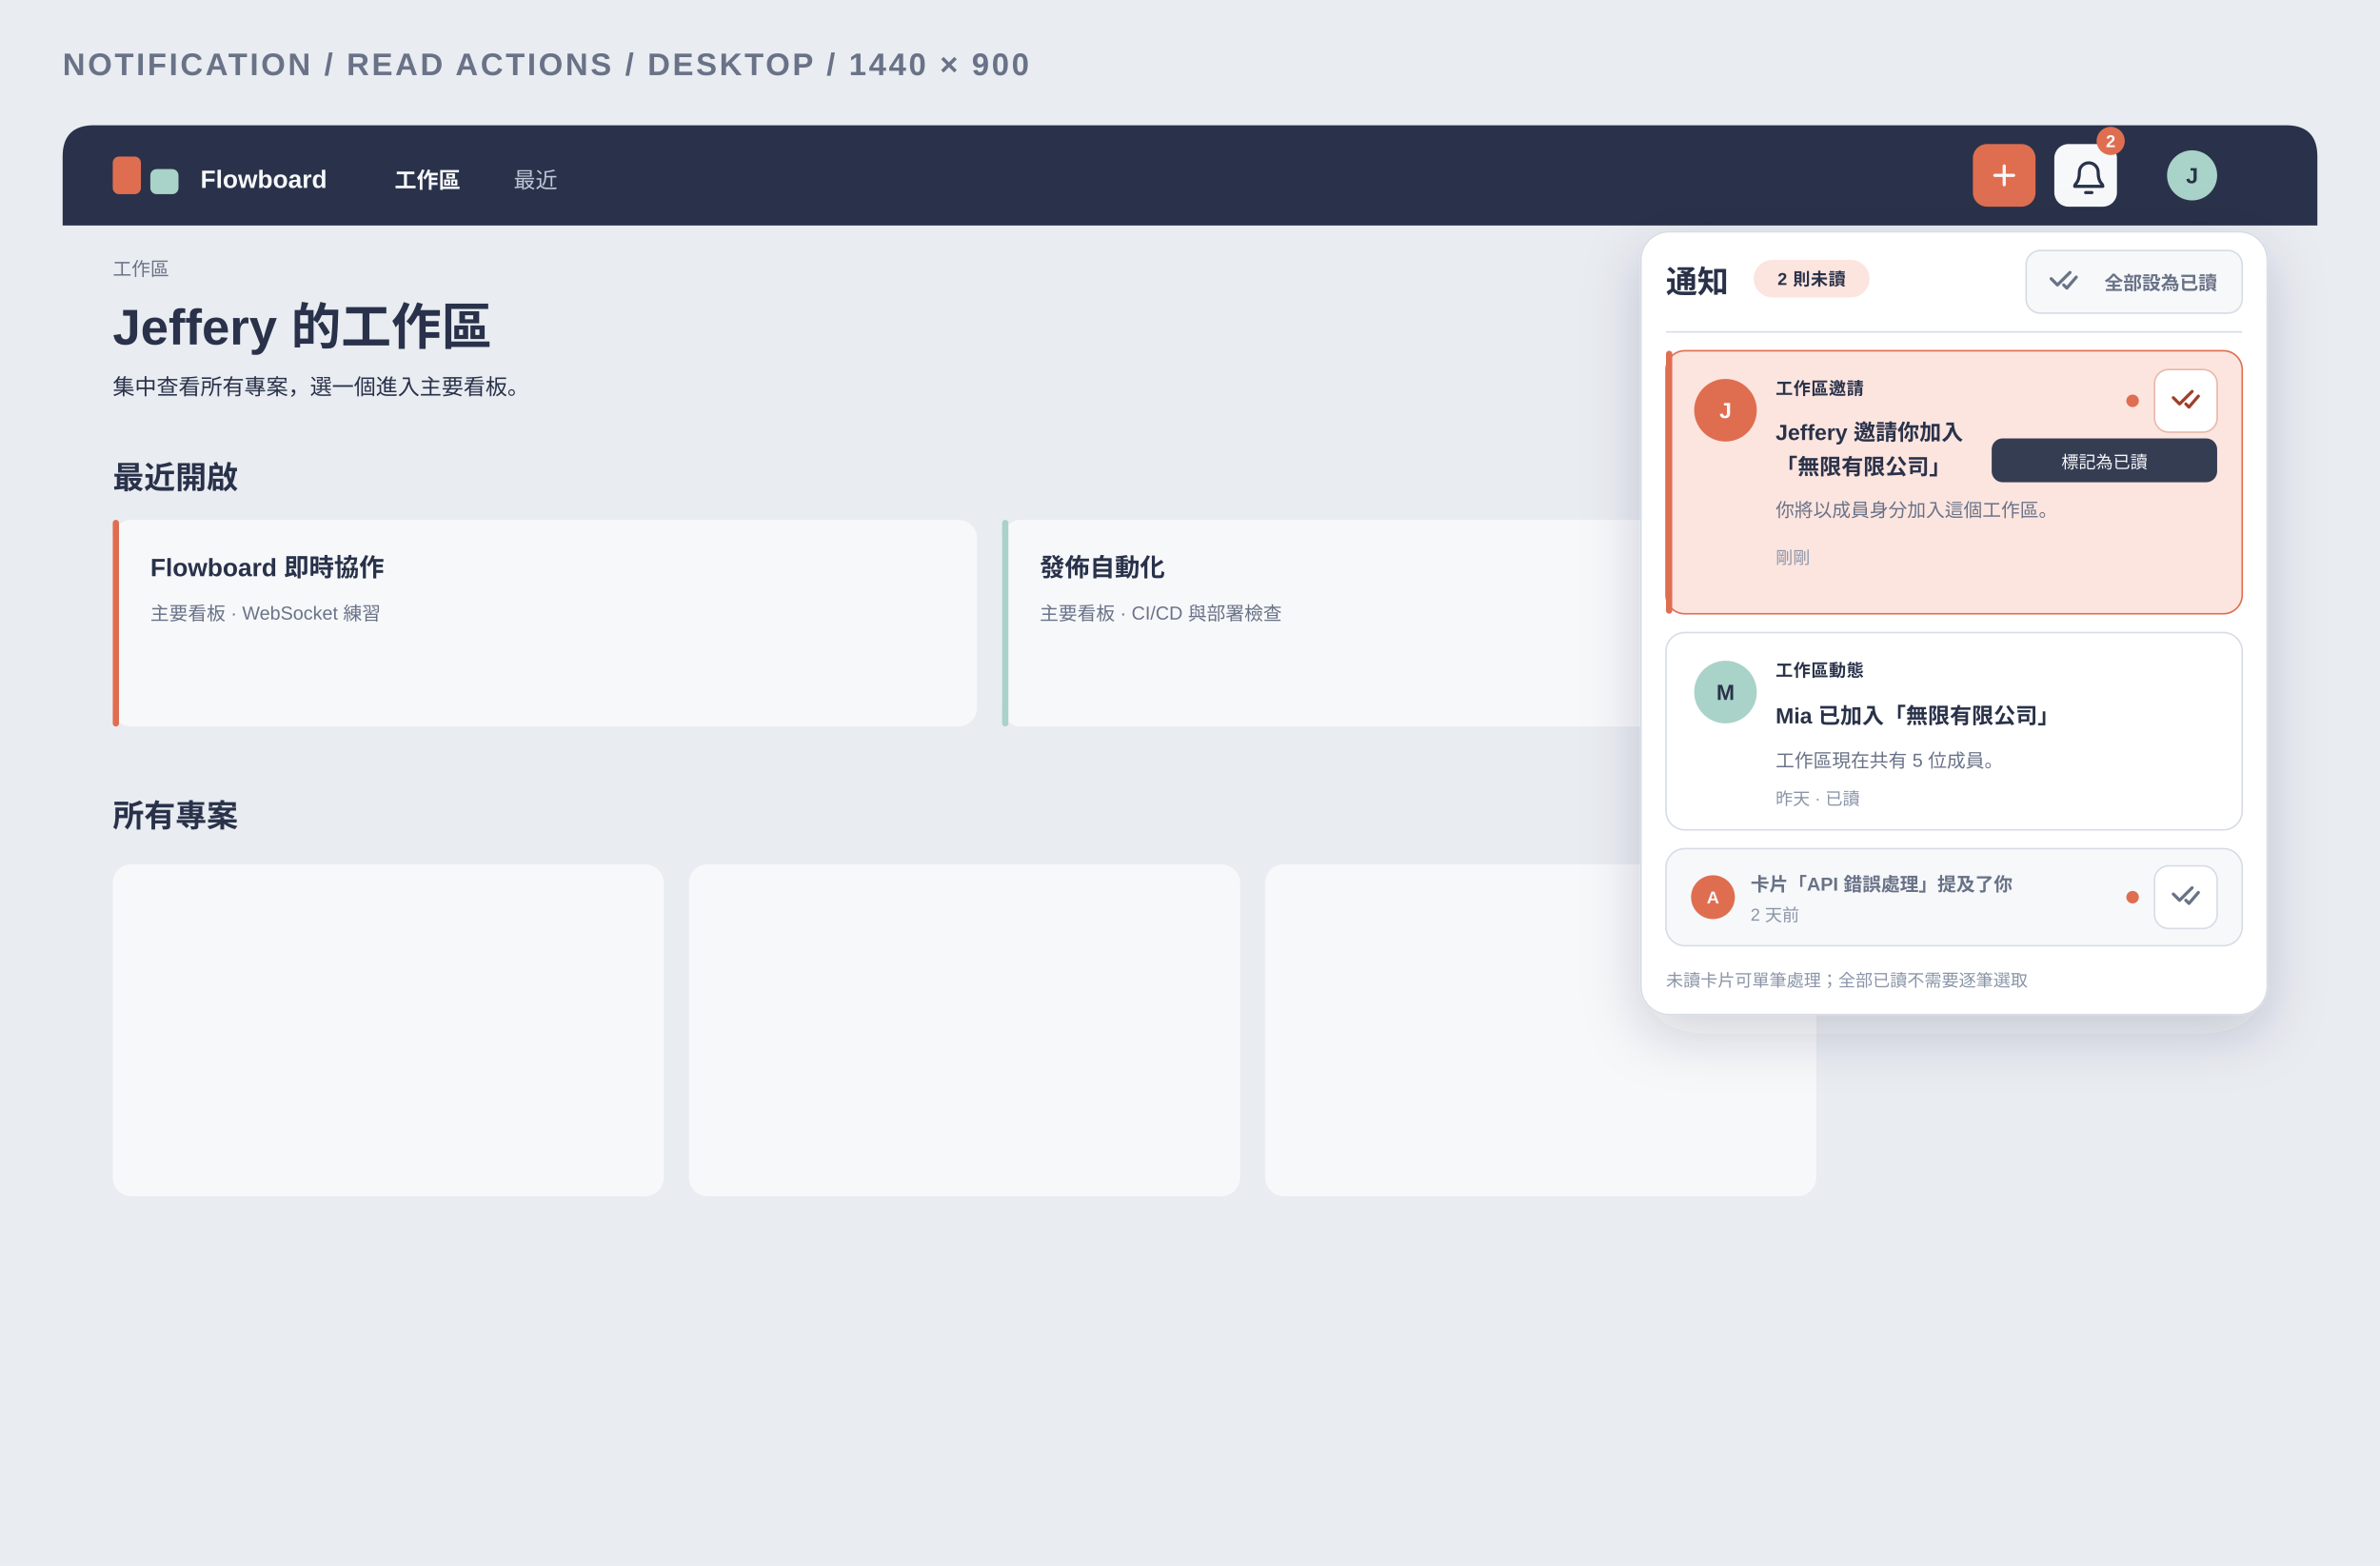
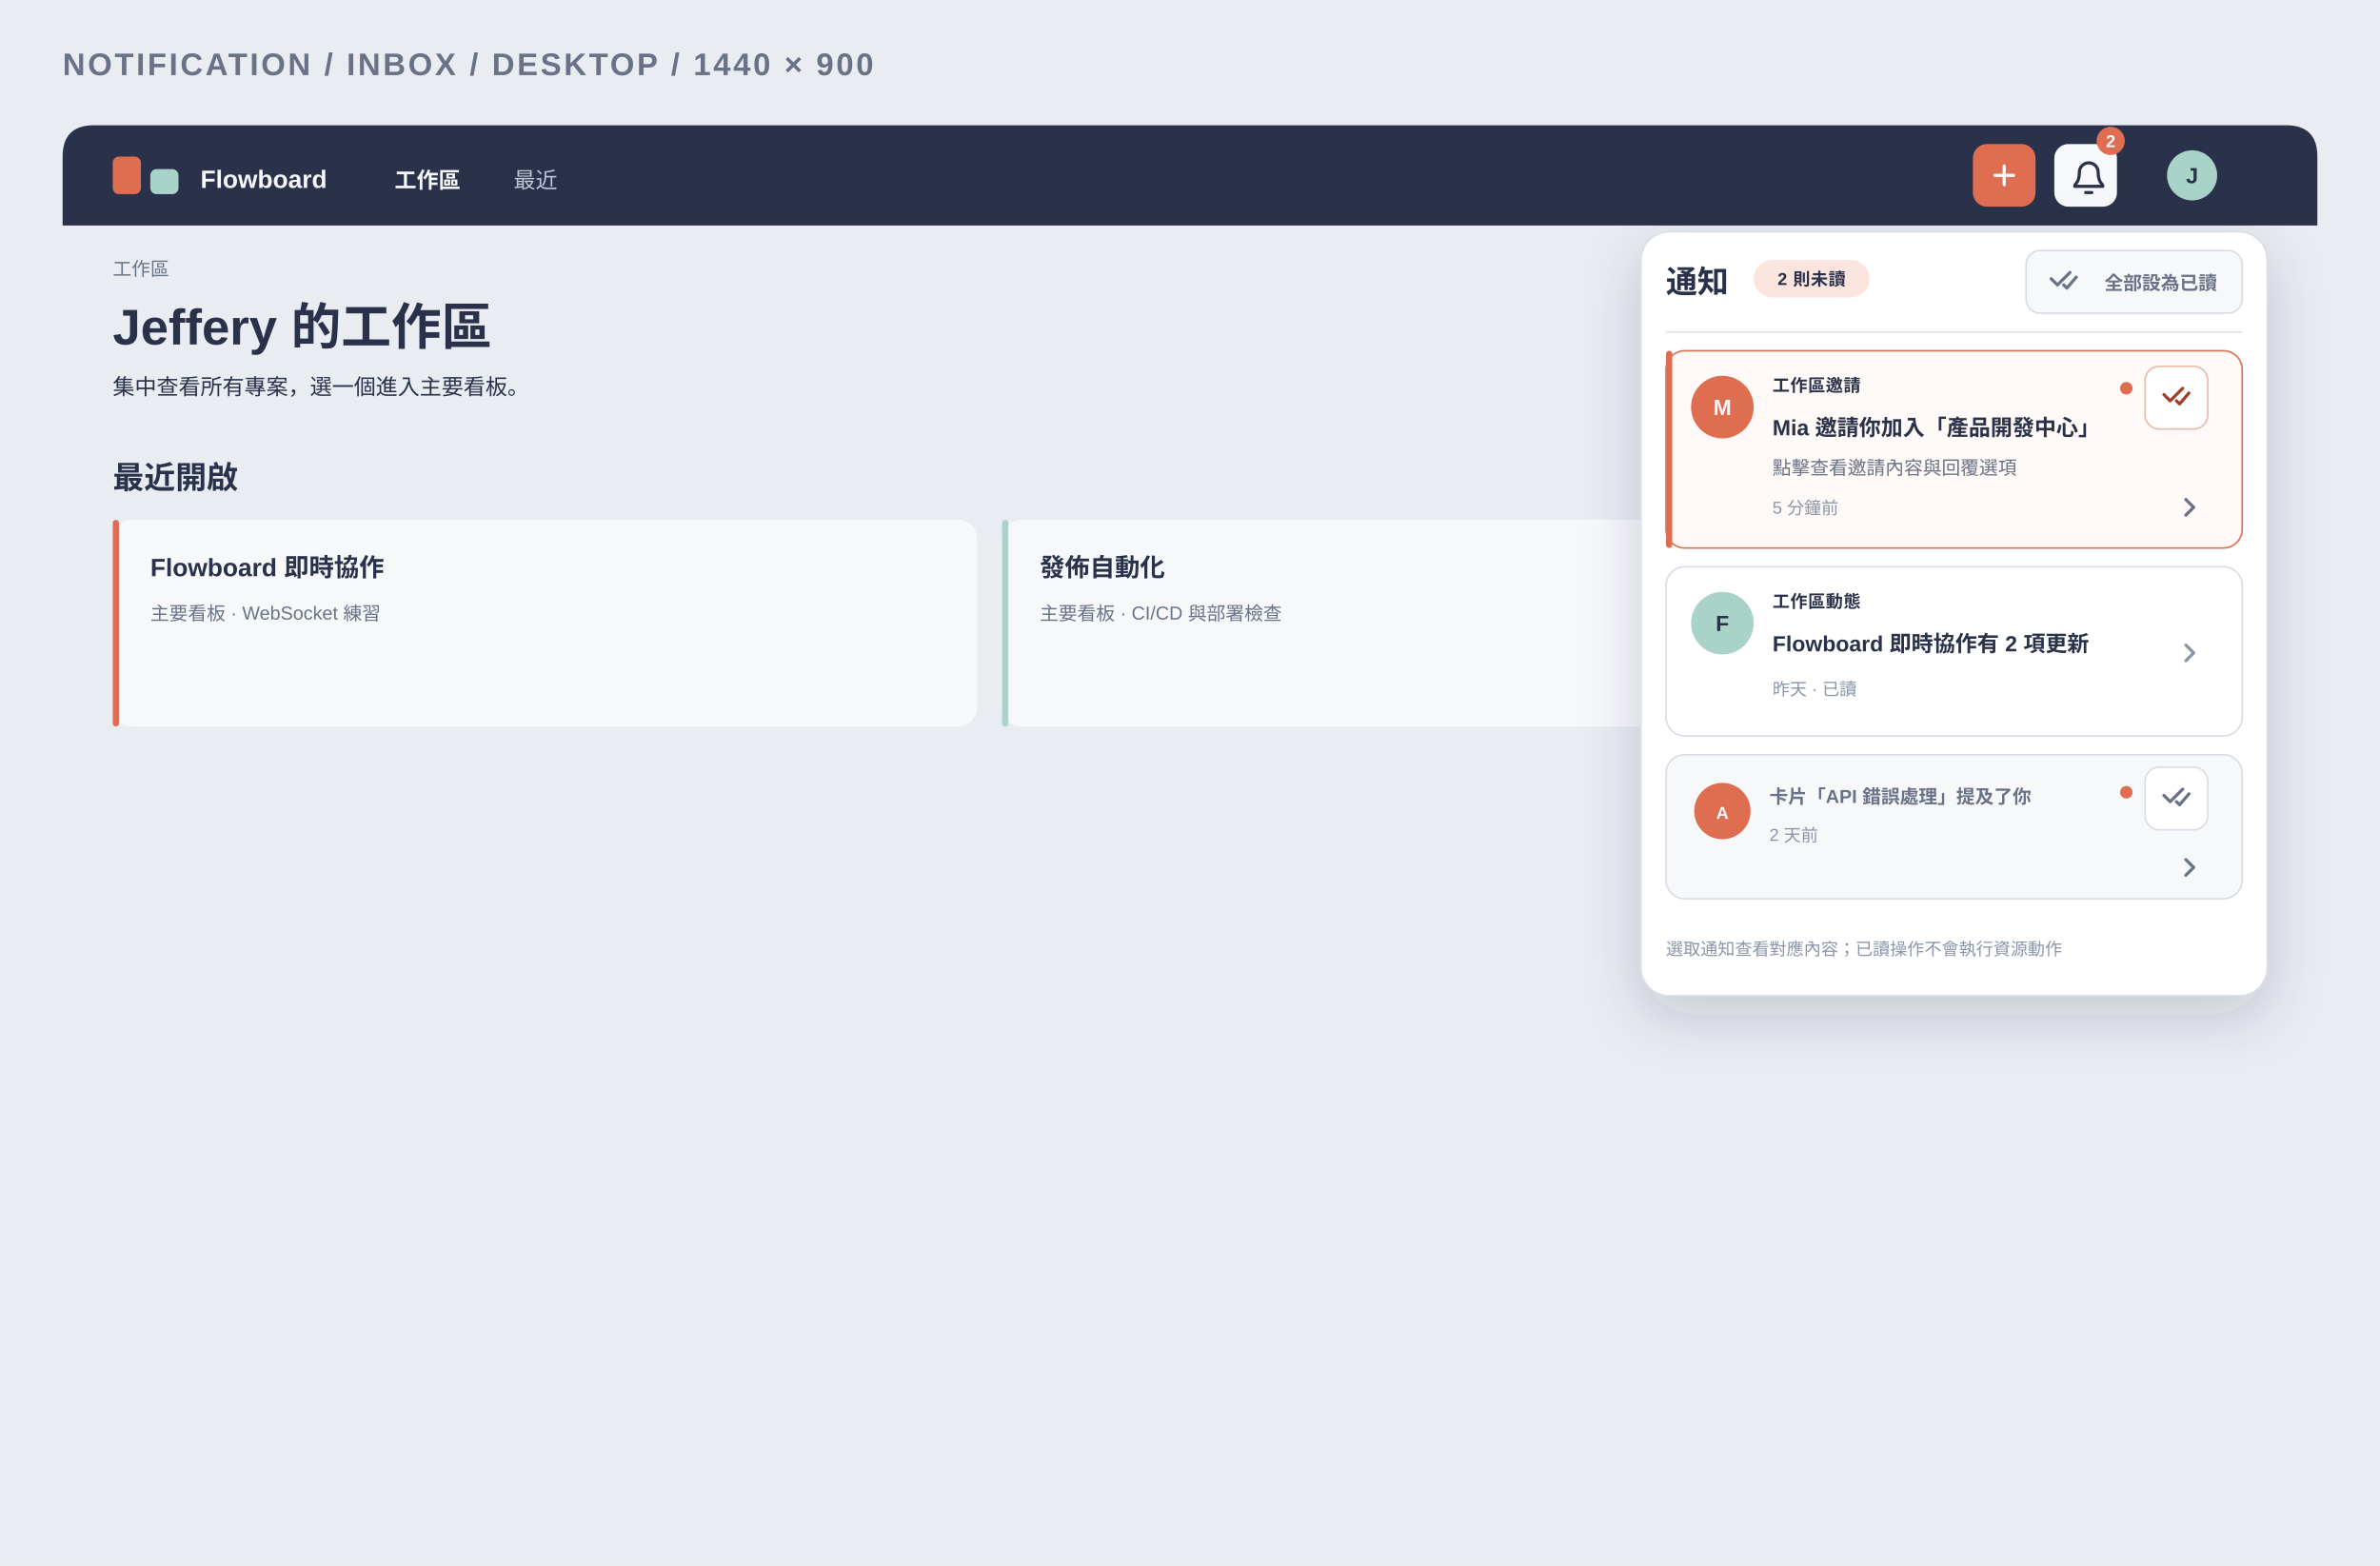
<svg xmlns="http://www.w3.org/2000/svg" width="1520" height="1000" viewBox="0 0 1520 1000">
  <defs>
    <filter id="dropdown-shadow" x="-20%" y="-20%" width="140%" height="160%">
      <feDropShadow dx="0" dy="12" stdDeviation="18" flood-color="#29324A" flood-opacity=".18" />
    </filter>
    <style>
      text{font-family:"Noto Sans TC","PingFang TC",Arial,sans-serif;fill:#29324A}.spec{font-size:20px;font-weight:700;letter-spacing:.08em;fill:#697287}.display{font-size:32px;font-weight:750}.title{font-size:20px;font-weight:700}.h2{font-size:16px;font-weight:700}.body{font-size:14px}.small{font-size:12px;fill:#697287}.tiny{font-size:11px;fill:#8B95A8}.label{font-size:11px;font-weight:700;letter-spacing:.03em}.inverse{fill:#F7F8FA}.muted{fill:#BFC7D7}.medium{font-weight:700}
    </style>
    <g id="logo">
      <rect width="18" height="24" rx="4" fill="#DF6E51" />
      <rect x="24" y="8" width="18" height="16" rx="4" fill="#A9D2C8" />
      <text x="56" y="20" class="h2 inverse">Flowboard</text>
    </g>
    <g id="plus" fill="none" stroke="currentColor" stroke-width="2" stroke-linecap="round">
      <path d="M8 2v12M2 8h12" />
    </g>
    <g id="bell" fill="none" stroke="currentColor" stroke-width="2" stroke-linecap="round" stroke-linejoin="round">
      <path d="M18 8a6 6 0 0 0-12 0c0 7-3 7-3 9h18c0-2-3-2-3-9M10 21h4" />
    </g>
    <g id="check-check" fill="none" stroke="currentColor" stroke-width="2" stroke-linecap="round" stroke-linejoin="round">
      <path d="m2 8 4 4L14 4M10 12l2 2 6-7" />
    </g>
+     <g id="chevron" fill="none" stroke="currentColor" stroke-width="2" stroke-linecap="round" stroke-linejoin="round">
+       <path d="m6 3 5 5-5 5" />
+     </g>
  </defs>
  <rect width="1520" height="1000" fill="#E9ECF1" />
-   <text x="40" y="48" class="spec">NOTIFICATION / READ ACTIONS / DESKTOP / 1440 × 900</text>
-   <g id="notification-read-actions-desktop">
+   <text x="40" y="48" class="spec">NOTIFICATION / INBOX / DESKTOP / 1440 × 900</text>
+   <g id="notification-inbox-desktop">
    <rect x="40" y="80" width="1440" height="900" rx="20" fill="#E9ECF1" />
    <path d="M40 100q0-20 20-20h1400q20 0 20 20v44H40z" fill="#29324A" />
    <g transform="translate(72 100)">
      <use href="#logo" />
      <text x="180" y="20" class="body inverse medium">工作區</text>
      <text x="256" y="20" class="body muted">最近</text>
      <rect x="1188" y="-8" width="40" height="40" rx="9" fill="#DF6E51" />
      <g transform="translate(1200 4)" color="#F7F8FA">
        <use href="#plus" />
      </g>
      <rect x="1240" y="-8" width="40" height="40" rx="9" fill="#F7F8FA" />
      <g transform="translate(1250 2)" color="#29324A">
        <use href="#bell" />
      </g>
      <circle cx="1276" cy="-10" r="9" fill="#DF6E51" />
      <text x="1276" y="-6" text-anchor="middle" class="label inverse">2</text>
      <circle cx="1328" cy="12" r="16" fill="#A9D2C8" />
      <text x="1328" y="17" text-anchor="middle" class="body medium">J</text>
    </g>
    <g transform="translate(72 176)">
      <text class="small">工作區</text>
      <text y="44" class="display">Jeffery 的工作區</text>
      <text y="76" class="body" fill="#697287">集中查看所有專案，選一個進入主要看板。</text>
      <text y="136" class="title">最近開啟</text>
      <rect y="156" width="552" height="132" rx="12" fill="#F7F8FA" />
      <rect y="156" width="4" height="132" rx="2" fill="#DF6E51" />
      <text x="24" y="192" class="h2">Flowboard 即時協作</text>
      <text x="24" y="220" class="small">主要看板 · WebSocket 練習</text>
      <rect x="568" y="156" width="552" height="132" rx="12" fill="#F7F8FA" />
      <rect x="568" y="156" width="4" height="132" rx="2" fill="#A9D2C8" />
      <text x="592" y="192" class="h2">發佈自動化</text>
      <text x="592" y="220" class="small">主要看板 · CI/CD 與部署檢查</text>
-       <text y="352" class="title">所有專案</text>
-       <rect y="376" width="352" height="212" rx="12" fill="#F7F8FA" />
-       <rect x="368" y="376" width="352" height="212" rx="12" fill="#F7F8FA" />
-       <rect x="736" y="376" width="352" height="212" rx="12" fill="#F7F8FA" />
    </g>
    <g id="notification-dropdown" transform="translate(1048 148)" filter="url(#dropdown-shadow)">
-       <rect width="400" height="500" rx="18" fill="#FFFFFF" stroke="#D7DCE5" />
+       <rect width="400" height="488" rx="18" fill="#FFFFFF" stroke="#D7DCE5" />
      <text x="16" y="39" class="title">通知</text>
      <rect x="72" y="18" width="74" height="24" rx="12" fill="#FCE5DF" />
      <text x="109" y="34" text-anchor="middle" class="label" fill="#9F3F2C">2 則未讀</text>
      <rect x="246" y="12" width="138" height="40" rx="9" fill="#F7F8FA" stroke="#D7DCE5" />
      <g transform="translate(260 22)" color="#697287">
        <use href="#check-check" />
      </g>
      <text x="332" y="37" text-anchor="middle" class="small medium">全部設為已讀</text>
      <line x1="16" y1="64" x2="384" y2="64" stroke="#D7DCE5" />
-       <g transform="translate(16 76)">
-         <rect width="368" height="168" rx="12" fill="#FCE5DF" stroke="#DF6E51" />
-         <rect width="4" height="168" rx="2" fill="#DF6E51" />
-         <circle cx="38" cy="38" r="20" fill="#DF6E51" />
-         <text x="38" y="43" text-anchor="middle" class="body inverse medium">J</text>
-         <text x="70" y="28" class="label" fill="#9F3F2C">工作區邀請</text>
-         <text x="70" y="57" class="body medium">Jeffery 邀請你加入</text>
-         <text x="70" y="79" class="body medium">「無限有限公司」</text>
-         <text x="70" y="106" class="small">你將以成員身分加入這個工作區。</text>
-         <text x="70" y="136" class="tiny">剛剛</text>
-         <circle cx="298" cy="32" r="4" fill="#DF6E51" />
-         <rect x="312" y="12" width="40" height="40" rx="9" fill="#FFFFFF" stroke="#E8B8AB" />
-         <g transform="translate(322 22)" color="#9F3F2C">
+       <g id="workspace-invitation-unread" transform="translate(16 76)">
+         <rect width="368" height="126" rx="12" fill="#FFF9F7" stroke="#DF6E51" />
+         <rect width="4" height="126" rx="2" fill="#DF6E51" />
+         <circle cx="36" cy="36" r="20" fill="#DF6E51" />
+         <text x="36" y="41" text-anchor="middle" class="body inverse medium">M</text>
+         <text x="68" y="26" class="label" fill="#9F3F2C">工作區邀請</text>
+         <text x="68" y="54" class="body medium">Mia 邀請你加入「產品開發中心」</text>
+         <text x="68" y="79" class="small">點擊查看邀請內容與回覆選項</text>
+         <text x="68" y="104" class="tiny">5 分鐘前</text>
+         <circle cx="294" cy="24" r="4" fill="#DF6E51" />
+         <rect x="306" y="10" width="40" height="40" rx="9" fill="#FFFFFF" stroke="#E8B8AB" />
+         <g transform="translate(316 20)" color="#9F3F2C">
          <use href="#check-check" />
        </g>
-         <rect x="208" y="56" width="144" height="28" rx="7" fill="#29324A" opacity=".94" />
-         <text x="280" y="75" text-anchor="middle" class="tiny inverse">標記為已讀</text>
+         <g transform="translate(326 92)" color="#697287">
+           <use href="#chevron" />
+         </g>
      </g>
-       <g transform="translate(16 256)">
-         <rect width="368" height="126" rx="12" fill="#FFFFFF" stroke="#D7DCE5" />
-         <circle cx="38" cy="38" r="20" fill="#A9D2C8" />
-         <text x="38" y="43" text-anchor="middle" class="body medium">M</text>
-         <text x="70" y="28" class="label" fill="#697287">工作區動態</text>
-         <text x="70" y="58" class="body medium">Mia 已加入「無限有限公司」</text>
-         <text x="70" y="86" class="small">工作區現在共有 5 位成員。</text>
-         <text x="70" y="110" class="tiny">昨天 · 已讀</text>
+       <g id="workspace-activity-read" transform="translate(16 214)">
+         <rect width="368" height="108" rx="12" fill="#FFFFFF" stroke="#D7DCE5" />
+         <circle cx="36" cy="36" r="20" fill="#A9D2C8" />
+         <text x="36" y="41" text-anchor="middle" class="body medium">F</text>
+         <text x="68" y="26" class="label" fill="#697287">工作區動態</text>
+         <text x="68" y="54" class="body medium">Flowboard 即時協作有 2 項更新</text>
+         <text x="68" y="82" class="tiny">昨天 · 已讀</text>
+         <g transform="translate(326 47)" color="#8B95A8">
+           <use href="#chevron" />
+         </g>
      </g>
-       <g transform="translate(16 394)">
-         <rect width="368" height="62" rx="12" fill="#F7F8FA" stroke="#D7DCE5" />
-         <circle cx="30" cy="31" r="14" fill="#DF6E51" />
-         <text x="30" y="35" text-anchor="middle" class="tiny inverse medium">A</text>
-         <text x="54" y="27" class="small medium">卡片「API 錯誤處理」提及了你</text>
-         <text x="54" y="46" class="tiny">2 天前</text>
-         <circle cx="298" cy="31" r="4" fill="#DF6E51" />
-         <rect x="312" y="11" width="40" height="40" rx="9" fill="#FFFFFF" stroke="#D7DCE5" />
-         <g transform="translate(322 21)" color="#697287">
+       <g id="card-mention-unread" transform="translate(16 334)">
+         <rect width="368" height="92" rx="12" fill="#F7F8FA" stroke="#D7DCE5" />
+         <circle cx="36" cy="36" r="18" fill="#DF6E51" />
+         <text x="36" y="41" text-anchor="middle" class="tiny inverse medium">A</text>
+         <text x="66" y="31" class="small medium">卡片「API 錯誤處理」提及了你</text>
+         <text x="66" y="55" class="tiny">2 天前</text>
+         <circle cx="294" cy="24" r="4" fill="#DF6E51" />
+         <rect x="306" y="8" width="40" height="40" rx="9" fill="#FFFFFF" stroke="#D7DCE5" />
+         <g transform="translate(316 18)" color="#697287">
          <use href="#check-check" />
        </g>
+         <g transform="translate(326 64)" color="#697287">
+           <use href="#chevron" />
+         </g>
      </g>
-       <text x="16" y="482" class="tiny">未讀卡片可單筆處理；全部已讀不需要逐筆選取</text>
+       <text x="16" y="462" class="tiny">選取通知查看對應內容；已讀操作不會執行資源動作</text>
    </g>
  </g>
</svg>
